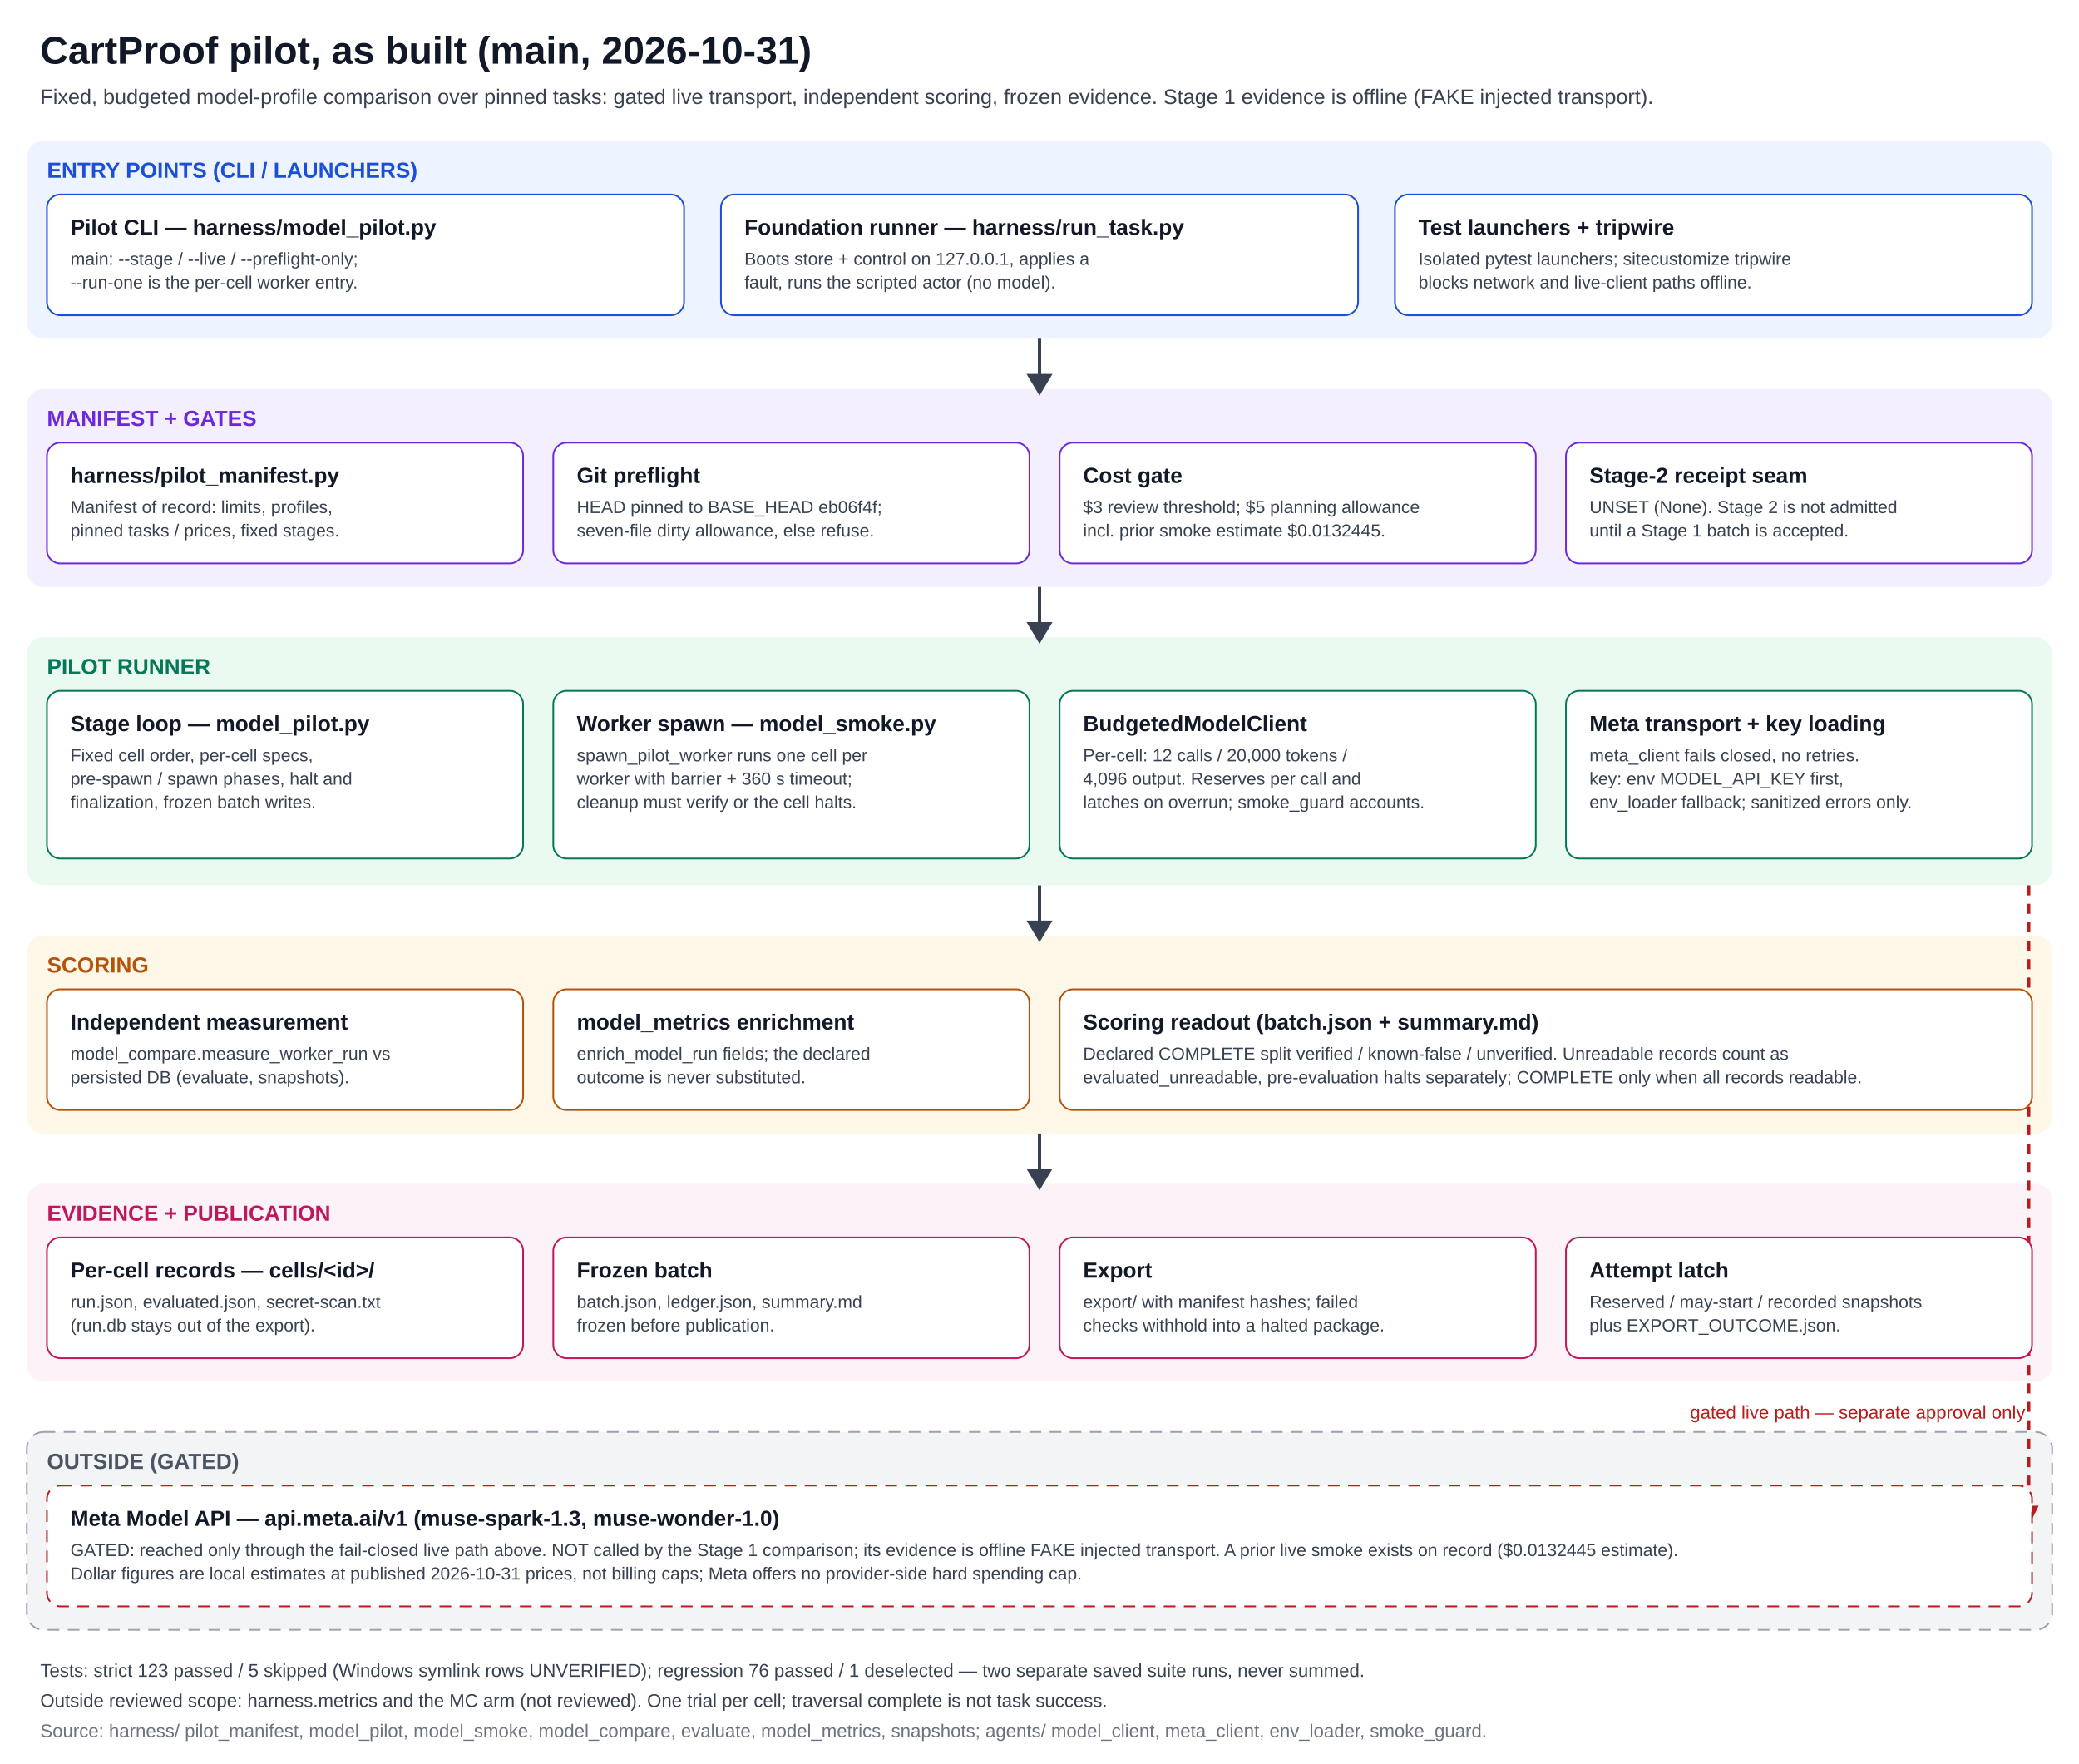
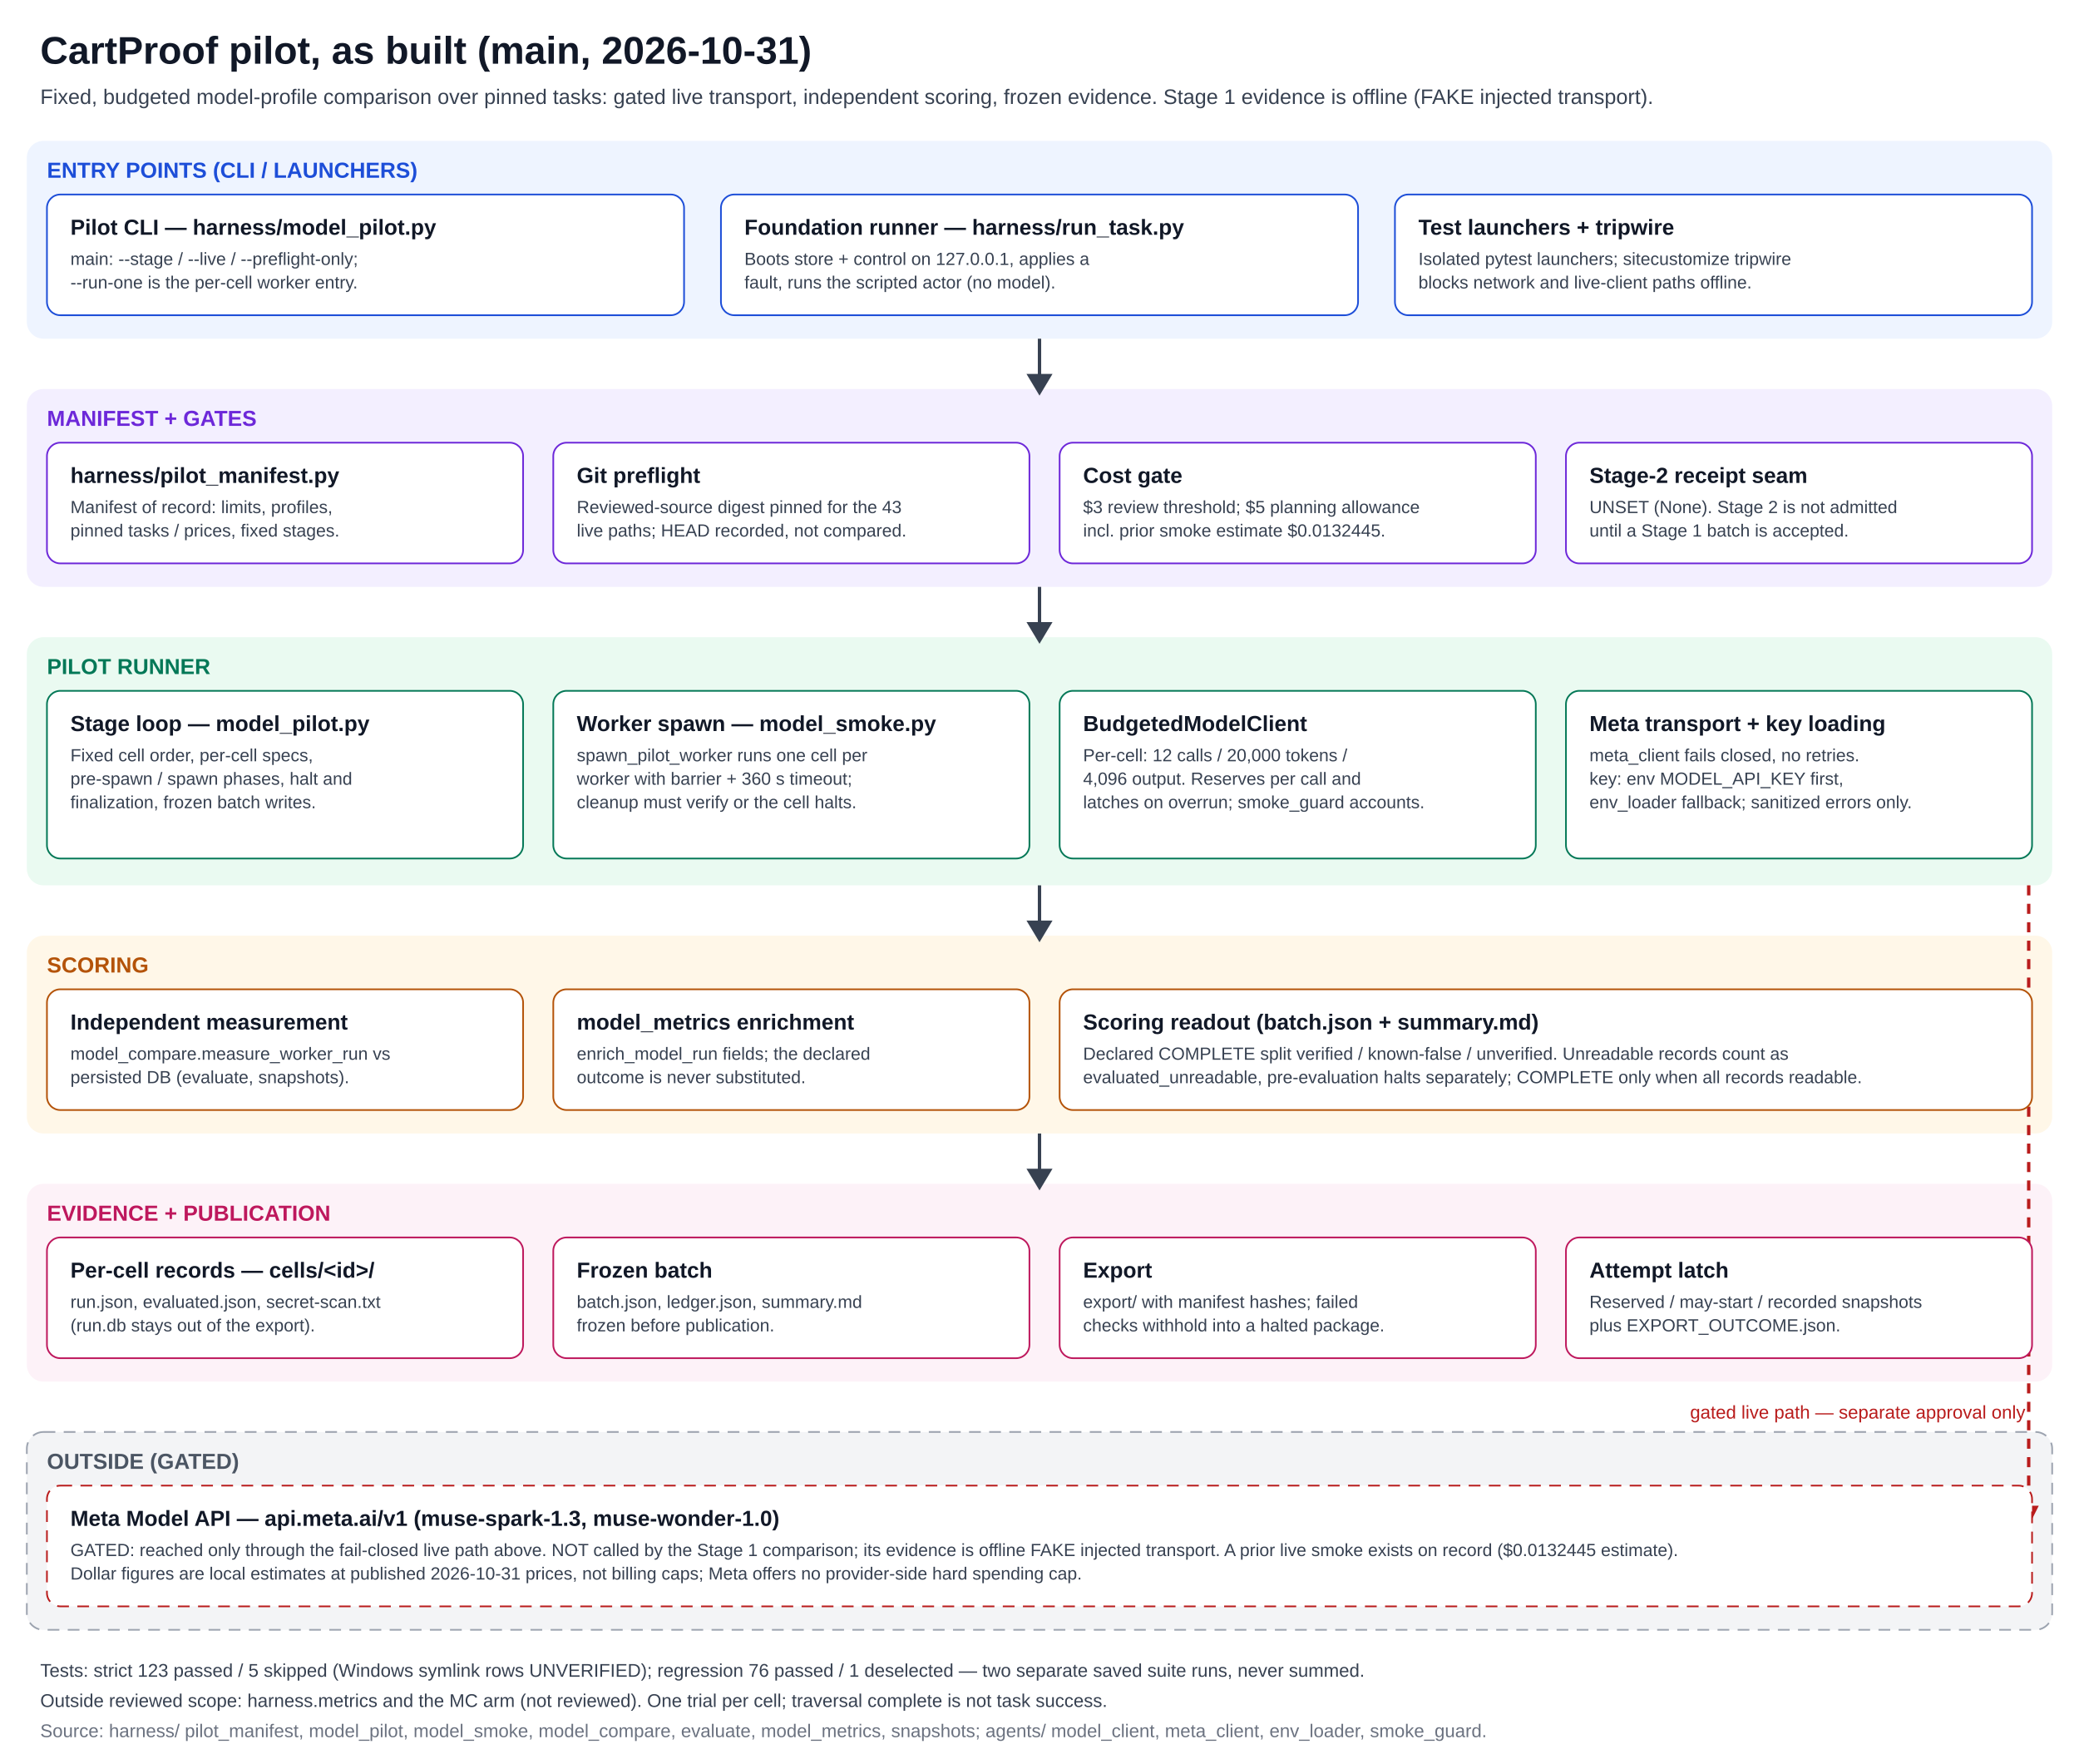
<svg xmlns="http://www.w3.org/2000/svg" viewBox="0 0 1240 1052" font-family="Segoe UI, Arial, sans-serif">
  <rect x="0" y="0" width="1240" height="1052" fill="#ffffff" />
  <text x="24" y="38" font-size="23" font-weight="bold" fill="#111827">CartProof pilot, as built (main, 2026-10-31)</text>
  <text x="24" y="62" font-size="12.5" fill="#374151">Fixed, budgeted model-profile comparison over pinned tasks: gated live transport, independent scoring, frozen evidence. Stage 1 evidence is offline (FAKE injected transport).</text>
  <rect x="16" y="84" width="1208" height="118" rx="10" fill="#eef4ff" />
  <text x="28" y="106" font-size="13" font-weight="bold" fill="#1d4ed8">ENTRY POINTS (CLI / LAUNCHERS)</text>
  <rect x="16" y="232" width="1208" height="118" rx="10" fill="#f3efff" />
  <text x="28" y="254" font-size="13" font-weight="bold" fill="#6d28d9">MANIFEST + GATES</text>
  <rect x="16" y="380" width="1208" height="148" rx="10" fill="#eafaf1" />
  <text x="28" y="402" font-size="13" font-weight="bold" fill="#047857">PILOT RUNNER</text>
  <rect x="16" y="558" width="1208" height="118" rx="10" fill="#fff7e8" />
  <text x="28" y="580" font-size="13" font-weight="bold" fill="#b45309">SCORING</text>
  <rect x="16" y="706" width="1208" height="118" rx="10" fill="#fdf2f8" />
  <text x="28" y="728" font-size="13" font-weight="bold" fill="#be185d">EVIDENCE + PUBLICATION</text>
  <rect x="16" y="854" width="1208" height="118" rx="10" fill="#f3f4f6" stroke="#9ca3af" stroke-dasharray="7 5" />
  <text x="28" y="876" font-size="13" font-weight="bold" fill="#4b5563">OUTSIDE (GATED)</text>
  <g stroke="#374151" stroke-width="2" fill="#374151">
    <line x1="620" y1="202" x2="620" y2="226" />
    <polygon points="614,224 626,224 620,234" />
    <line x1="620" y1="350" x2="620" y2="374" />
    <polygon points="614,372 626,372 620,382" />
    <line x1="620" y1="528" x2="620" y2="552" />
    <polygon points="614,550 626,550 620,560" />
    <line x1="620" y1="676" x2="620" y2="700" />
    <polygon points="614,698 626,698 620,708" />
  </g>
  <path d="M 1210 528 L 1210 900" stroke="#b91c1c" stroke-width="2" stroke-dasharray="6 5" fill="none" />
  <polygon points="1204,898 1216,898 1210,910" fill="#b91c1c" />
  <text x="1208" y="846" font-size="11" fill="#b91c1c" text-anchor="end">gated live path — separate approval only</text>
  <g>
    <rect x="28" y="116" width="380" height="72" rx="8" fill="#ffffff" stroke="#1d4ed8" />
    <text x="42" y="140" font-size="13" font-weight="bold" fill="#111827">Pilot CLI — harness/model_pilot.py</text>
    <text x="42" y="158" font-size="10.5" fill="#374151">main: --stage / --live / --preflight-only;</text>
    <text x="42" y="172" font-size="10.5" fill="#374151">--run-one is the per-cell worker entry.</text>
    <rect x="430" y="116" width="380" height="72" rx="8" fill="#ffffff" stroke="#1d4ed8" />
    <text x="444" y="140" font-size="13" font-weight="bold" fill="#111827">Foundation runner — harness/run_task.py</text>
    <text x="444" y="158" font-size="10.5" fill="#374151">Boots store + control on 127.0.0.1, applies a</text>
    <text x="444" y="172" font-size="10.5" fill="#374151">fault, runs the scripted actor (no model).</text>
    <rect x="832" y="116" width="380" height="72" rx="8" fill="#ffffff" stroke="#1d4ed8" />
    <text x="846" y="140" font-size="13" font-weight="bold" fill="#111827">Test launchers + tripwire</text>
    <text x="846" y="158" font-size="10.5" fill="#374151">Isolated pytest launchers; sitecustomize tripwire</text>
    <text x="846" y="172" font-size="10.5" fill="#374151">blocks network and live-client paths offline.</text>
  </g>
  <g>
    <rect x="28" y="264" width="284" height="72" rx="8" fill="#ffffff" stroke="#6d28d9" />
    <text x="42" y="288" font-size="13" font-weight="bold" fill="#111827">harness/pilot_manifest.py</text>
    <text x="42" y="306" font-size="10.5" fill="#374151">Manifest of record: limits, profiles,</text>
    <text x="42" y="320" font-size="10.5" fill="#374151">pinned tasks / prices, fixed stages.</text>
    <rect x="330" y="264" width="284" height="72" rx="8" fill="#ffffff" stroke="#6d28d9" />
    <text x="344" y="288" font-size="13" font-weight="bold" fill="#111827">Git preflight</text>
-     <text x="344" y="306" font-size="10.5" fill="#374151">HEAD pinned to BASE_HEAD eb06f4f;</text>
-     <text x="344" y="320" font-size="10.5" fill="#374151">seven-file dirty allowance, else refuse.</text>
+     <text x="344" y="306" font-size="10.5" fill="#374151">Reviewed-source digest pinned for the 43</text>
+     <text x="344" y="320" font-size="10.5" fill="#374151">live paths; HEAD recorded, not compared.</text>
    <rect x="632" y="264" width="284" height="72" rx="8" fill="#ffffff" stroke="#6d28d9" />
    <text x="646" y="288" font-size="13" font-weight="bold" fill="#111827">Cost gate</text>
    <text x="646" y="306" font-size="10.5" fill="#374151">$3 review threshold; $5 planning allowance</text>
    <text x="646" y="320" font-size="10.5" fill="#374151">incl. prior smoke estimate $0.0132445.</text>
    <rect x="934" y="264" width="278" height="72" rx="8" fill="#ffffff" stroke="#6d28d9" />
    <text x="948" y="288" font-size="13" font-weight="bold" fill="#111827">Stage-2 receipt seam</text>
    <text x="948" y="306" font-size="10.5" fill="#374151">UNSET (None). Stage 2 is not admitted</text>
    <text x="948" y="320" font-size="10.5" fill="#374151">until a Stage 1 batch is accepted.</text>
  </g>
  <g>
    <rect x="28" y="412" width="284" height="100" rx="8" fill="#ffffff" stroke="#047857" />
    <text x="42" y="436" font-size="13" font-weight="bold" fill="#111827">Stage loop — model_pilot.py</text>
    <text x="42" y="454" font-size="10.5" fill="#374151">Fixed cell order, per-cell specs,</text>
    <text x="42" y="468" font-size="10.5" fill="#374151">pre-spawn / spawn phases, halt and</text>
    <text x="42" y="482" font-size="10.5" fill="#374151">finalization, frozen batch writes.</text>
    <rect x="330" y="412" width="284" height="100" rx="8" fill="#ffffff" stroke="#047857" />
    <text x="344" y="436" font-size="13" font-weight="bold" fill="#111827">Worker spawn — model_smoke.py</text>
    <text x="344" y="454" font-size="10.5" fill="#374151">spawn_pilot_worker runs one cell per</text>
    <text x="344" y="468" font-size="10.5" fill="#374151">worker with barrier + 360 s timeout;</text>
    <text x="344" y="482" font-size="10.5" fill="#374151">cleanup must verify or the cell halts.</text>
    <rect x="632" y="412" width="284" height="100" rx="8" fill="#ffffff" stroke="#047857" />
    <text x="646" y="436" font-size="13" font-weight="bold" fill="#111827">BudgetedModelClient</text>
    <text x="646" y="454" font-size="10.5" fill="#374151">Per-cell: 12 calls / 20,000 tokens /</text>
    <text x="646" y="468" font-size="10.5" fill="#374151">4,096 output. Reserves per call and</text>
    <text x="646" y="482" font-size="10.5" fill="#374151">latches on overrun; smoke_guard accounts.</text>
    <rect x="934" y="412" width="278" height="100" rx="8" fill="#ffffff" stroke="#047857" />
    <text x="948" y="436" font-size="13" font-weight="bold" fill="#111827">Meta transport + key loading</text>
    <text x="948" y="454" font-size="10.5" fill="#374151">meta_client fails closed, no retries.</text>
    <text x="948" y="468" font-size="10.5" fill="#374151">key: env MODEL_API_KEY first,</text>
    <text x="948" y="482" font-size="10.5" fill="#374151">env_loader fallback; sanitized errors only.</text>
  </g>
  <g>
    <rect x="28" y="590" width="284" height="72" rx="8" fill="#ffffff" stroke="#b45309" />
    <text x="42" y="614" font-size="13" font-weight="bold" fill="#111827">Independent measurement</text>
    <text x="42" y="632" font-size="10.5" fill="#374151">model_compare.measure_worker_run vs</text>
    <text x="42" y="646" font-size="10.5" fill="#374151">persisted DB (evaluate, snapshots).</text>
    <rect x="330" y="590" width="284" height="72" rx="8" fill="#ffffff" stroke="#b45309" />
    <text x="344" y="614" font-size="13" font-weight="bold" fill="#111827">model_metrics enrichment</text>
    <text x="344" y="632" font-size="10.5" fill="#374151">enrich_model_run fields; the declared</text>
    <text x="344" y="646" font-size="10.5" fill="#374151">outcome is never substituted.</text>
    <rect x="632" y="590" width="580" height="72" rx="8" fill="#ffffff" stroke="#b45309" />
    <text x="646" y="614" font-size="13" font-weight="bold" fill="#111827">Scoring readout (batch.json + summary.md)</text>
    <text x="646" y="632" font-size="10.5" fill="#374151">Declared COMPLETE split verified / known-false / unverified. Unreadable records count as</text>
    <text x="646" y="646" font-size="10.5" fill="#374151">evaluated_unreadable, pre-evaluation halts separately; COMPLETE only when all records readable.</text>
  </g>
  <g>
    <rect x="28" y="738" width="284" height="72" rx="8" fill="#ffffff" stroke="#be185d" />
    <text x="42" y="762" font-size="13" font-weight="bold" fill="#111827">Per-cell records — cells/&lt;id&gt;/</text>
    <text x="42" y="780" font-size="10.5" fill="#374151">run.json, evaluated.json, secret-scan.txt</text>
    <text x="42" y="794" font-size="10.5" fill="#374151">(run.db stays out of the export).</text>
    <rect x="330" y="738" width="284" height="72" rx="8" fill="#ffffff" stroke="#be185d" />
    <text x="344" y="762" font-size="13" font-weight="bold" fill="#111827">Frozen batch</text>
    <text x="344" y="780" font-size="10.5" fill="#374151">batch.json, ledger.json, summary.md</text>
    <text x="344" y="794" font-size="10.5" fill="#374151">frozen before publication.</text>
    <rect x="632" y="738" width="284" height="72" rx="8" fill="#ffffff" stroke="#be185d" />
    <text x="646" y="762" font-size="13" font-weight="bold" fill="#111827">Export</text>
    <text x="646" y="780" font-size="10.5" fill="#374151">export/ with manifest hashes; failed</text>
    <text x="646" y="794" font-size="10.5" fill="#374151">checks withhold into a halted package.</text>
    <rect x="934" y="738" width="278" height="72" rx="8" fill="#ffffff" stroke="#be185d" />
    <text x="948" y="762" font-size="13" font-weight="bold" fill="#111827">Attempt latch</text>
    <text x="948" y="780" font-size="10.5" fill="#374151">Reserved / may-start / recorded snapshots</text>
    <text x="948" y="794" font-size="10.5" fill="#374151">plus EXPORT_OUTCOME.json.</text>
  </g>
  <rect x="28" y="886" width="1184" height="72" rx="8" fill="#ffffff" stroke="#b91c1c" stroke-dasharray="7 5" />
  <text x="42" y="910" font-size="13" font-weight="bold" fill="#111827">Meta Model API — api.meta.ai/v1 (muse-spark-1.3, muse-wonder-1.0)</text>
  <text x="42" y="928" font-size="10.5" fill="#374151">GATED: reached only through the fail-closed live path above. NOT called by the Stage 1 comparison; its evidence is offline FAKE injected transport. A prior live smoke exists on record ($0.0132445 estimate).</text>
  <text x="42" y="942" font-size="10.5" fill="#374151">Dollar figures are local estimates at published 2026-10-31 prices, not billing caps; Meta offers no provider-side hard spending cap.</text>
  <text x="24" y="1000" font-size="11" fill="#374151">Tests: strict 123 passed / 5 skipped (Windows symlink rows UNVERIFIED); regression 76 passed / 1 deselected — two separate saved suite runs, never summed.</text>
  <text x="24" y="1018" font-size="11" fill="#374151">Outside reviewed scope: harness.metrics and the MC arm (not reviewed). One trial per cell; traversal complete is not task success.</text>
  <text x="24" y="1036" font-size="11" fill="#6b7280">Source: harness/ pilot_manifest, model_pilot, model_smoke, model_compare, evaluate, model_metrics, snapshots; agents/ model_client, meta_client, env_loader, smoke_guard.</text>
</svg>
